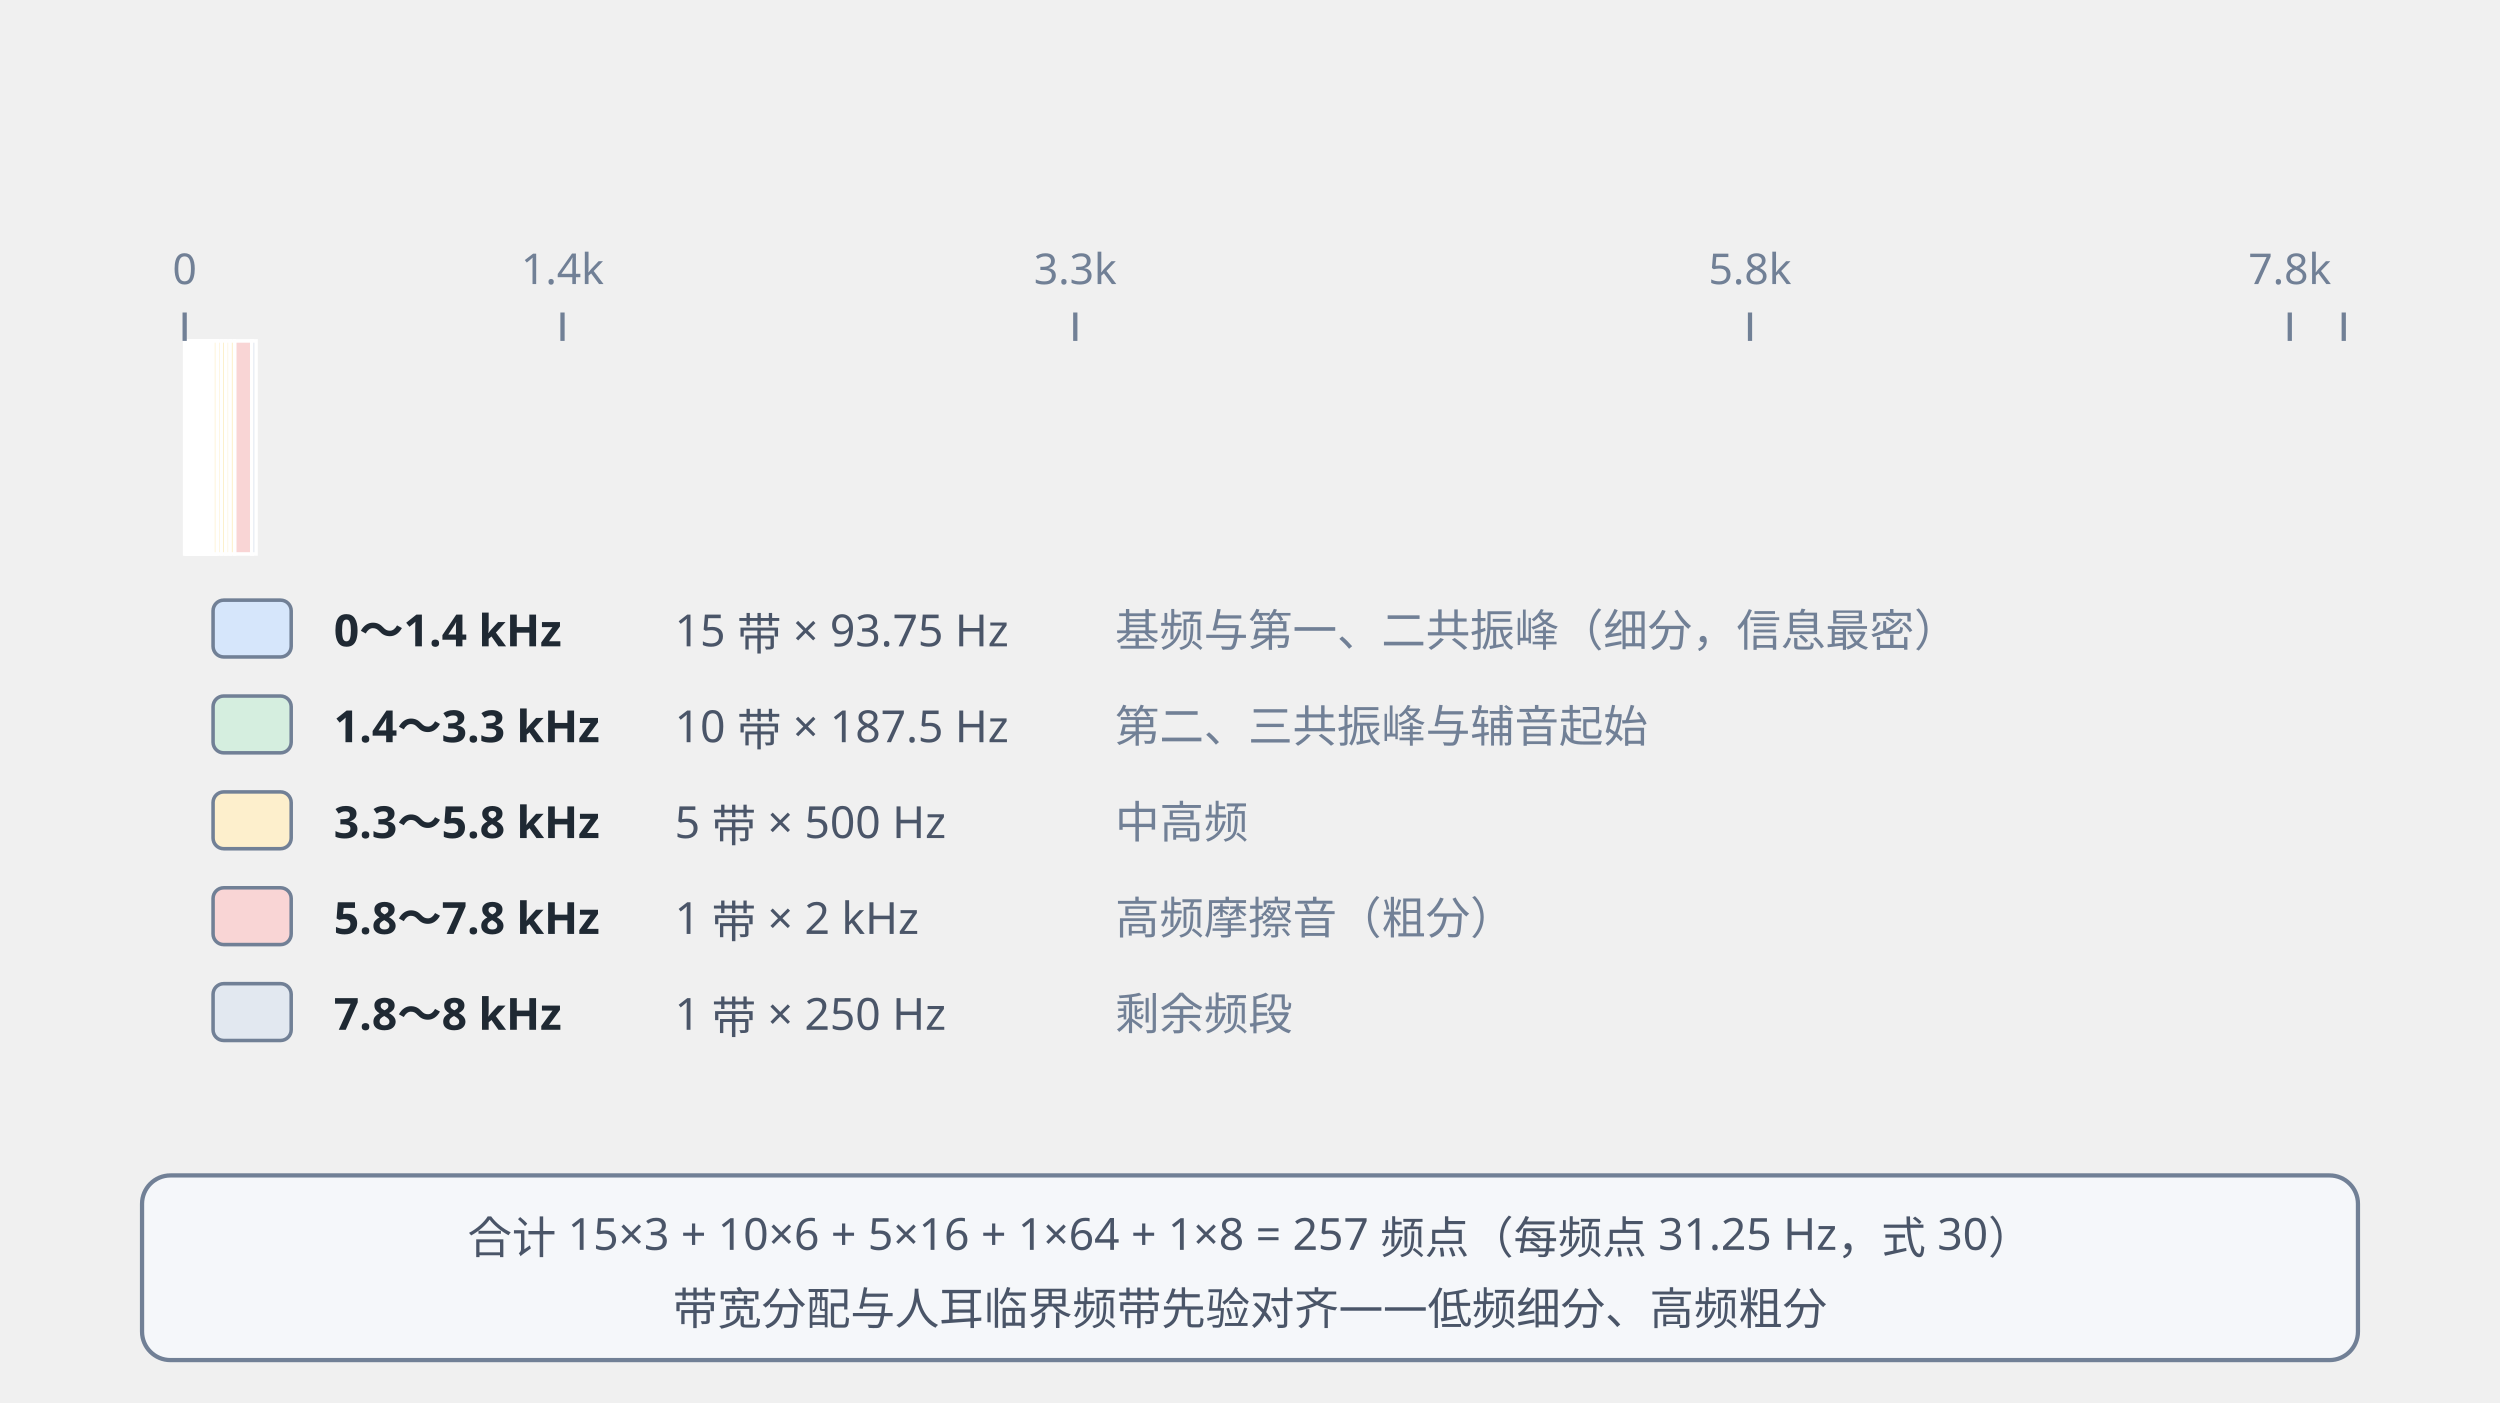
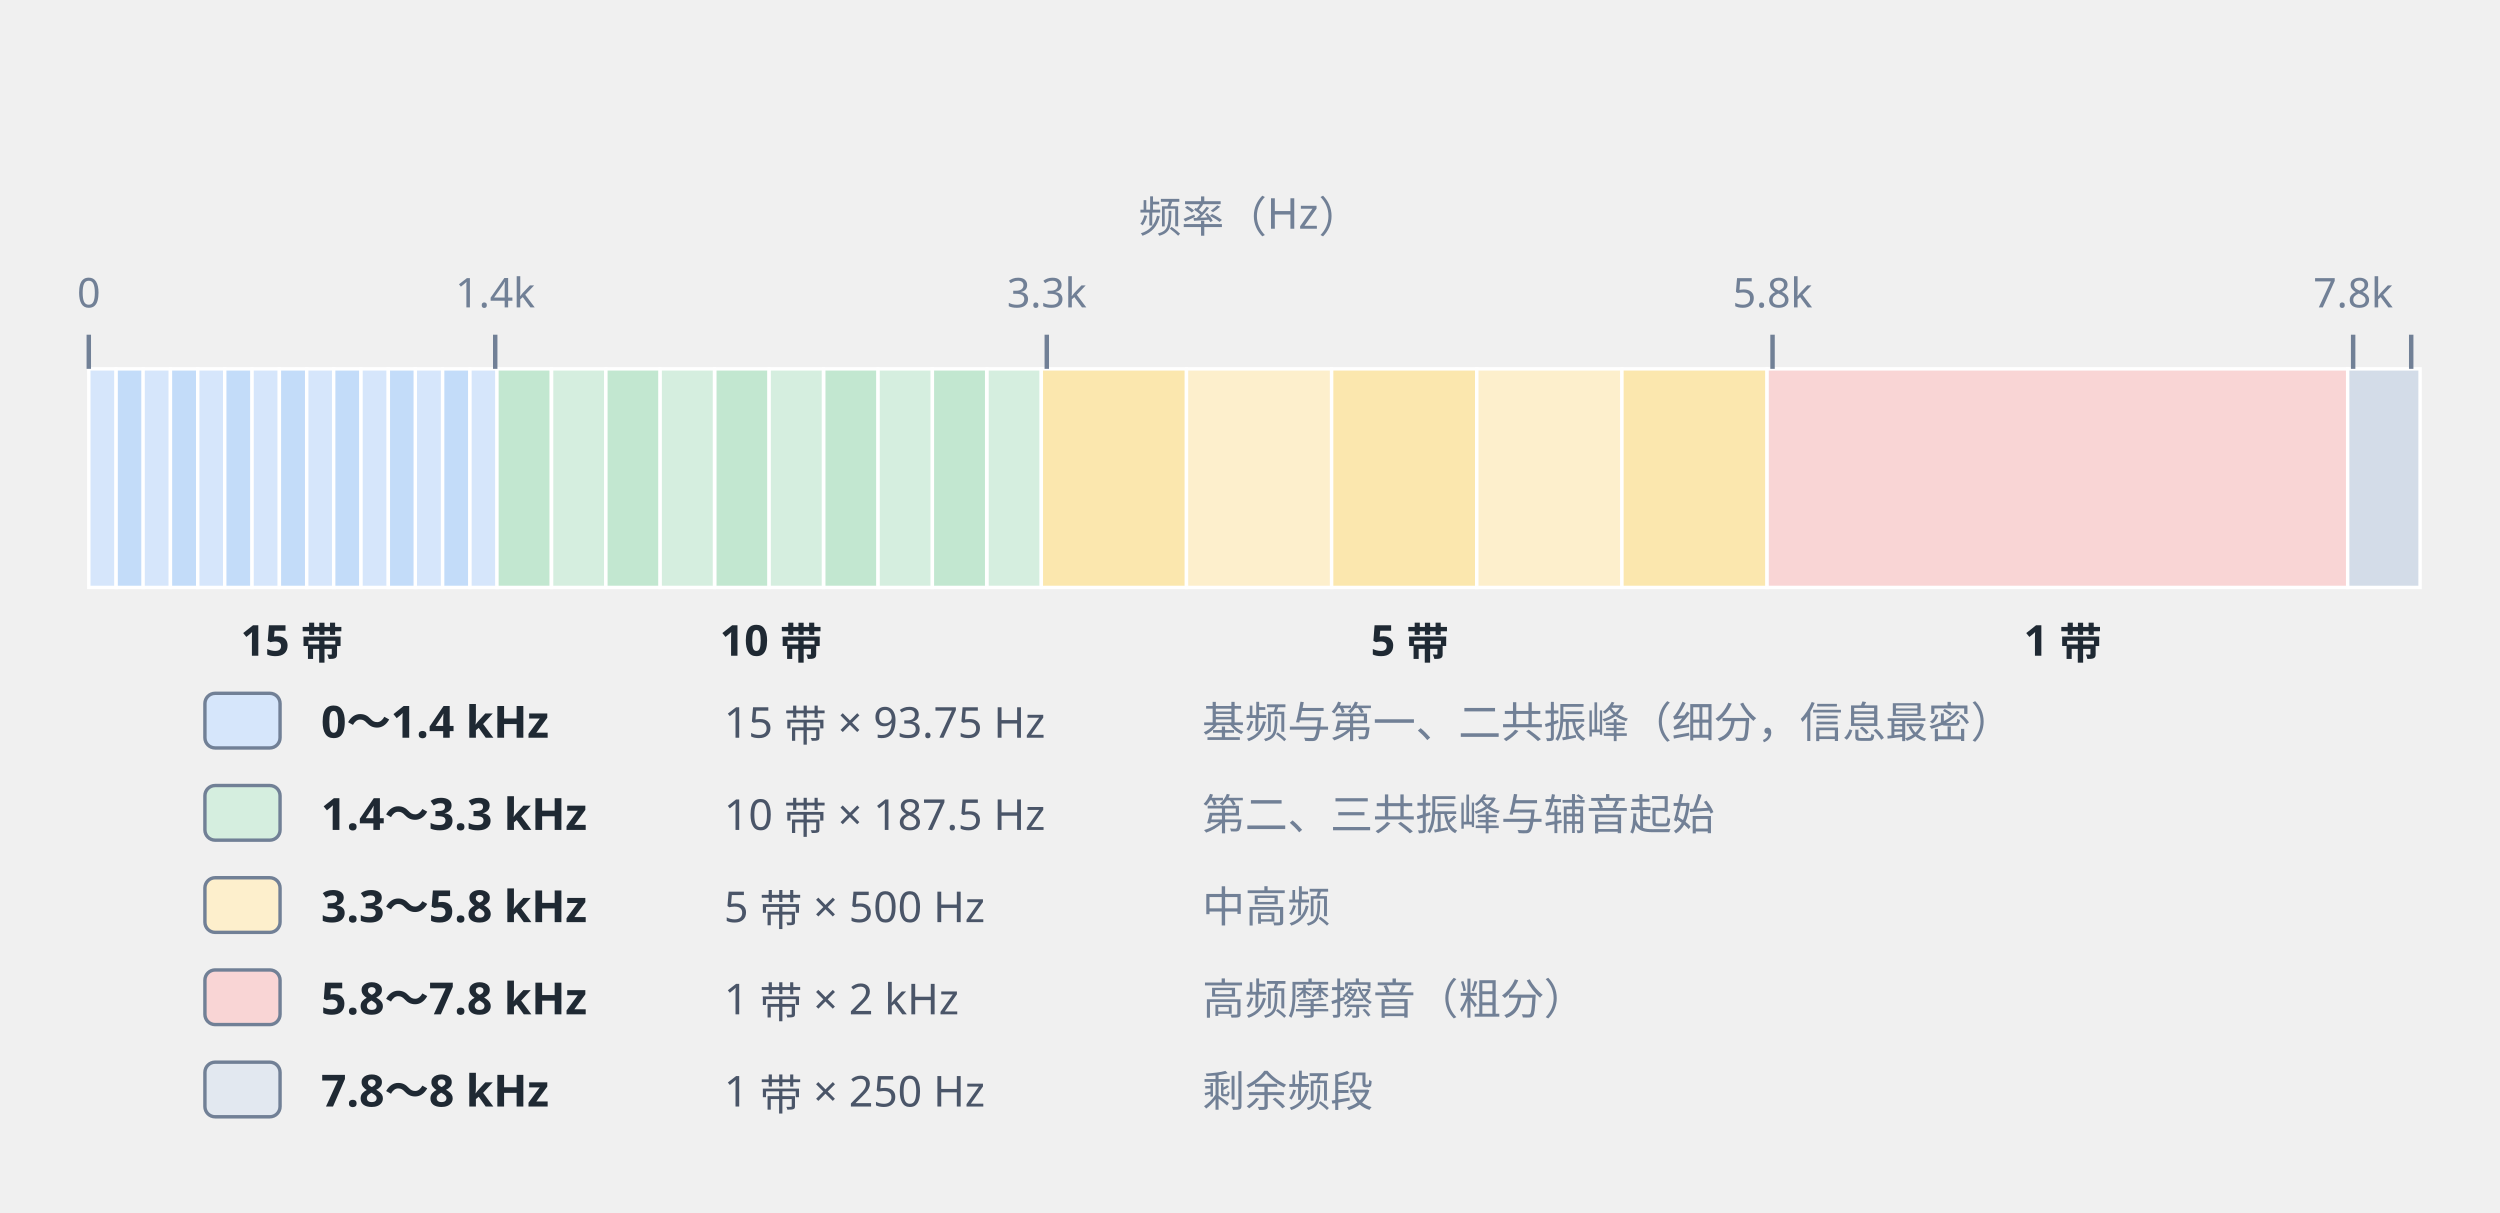
- <svg xmlns="http://www.w3.org/2000/svg" width="704" height="395" font-family="Microsoft YaHei">
-   <rect x="52.0" y="96" width="1.2" height="60" fill="#D6E6FB" stroke="#FFFFFF" stroke-width="1" />
-   <rect x="52.2" y="96" width="1.2" height="60" fill="#C3DCF9" stroke="#FFFFFF" stroke-width="1" />
-   <rect x="52.5" y="96" width="1.2" height="60" fill="#D6E6FB" stroke="#FFFFFF" stroke-width="1" />
-   <rect x="52.7" y="96" width="1.2" height="60" fill="#C3DCF9" stroke="#FFFFFF" stroke-width="1" />
-   <rect x="52.9" y="96" width="1.2" height="60" fill="#D6E6FB" stroke="#FFFFFF" stroke-width="1" />
-   <rect x="53.1" y="96" width="1.2" height="60" fill="#C3DCF9" stroke="#FFFFFF" stroke-width="1" />
-   <rect x="53.4" y="96" width="1.2" height="60" fill="#D6E6FB" stroke="#FFFFFF" stroke-width="1" />
-   <rect x="53.6" y="96" width="1.2" height="60" fill="#C3DCF9" stroke="#FFFFFF" stroke-width="1" />
-   <rect x="53.8" y="96" width="1.2" height="60" fill="#D6E6FB" stroke="#FFFFFF" stroke-width="1" />
-   <rect x="54.1" y="96" width="1.2" height="60" fill="#C3DCF9" stroke="#FFFFFF" stroke-width="1" />
-   <rect x="54.3" y="96" width="1.2" height="60" fill="#D6E6FB" stroke="#FFFFFF" stroke-width="1" />
-   <rect x="54.5" y="96" width="1.2" height="60" fill="#C3DCF9" stroke="#FFFFFF" stroke-width="1" />
-   <rect x="54.7" y="96" width="1.2" height="60" fill="#D6E6FB" stroke="#FFFFFF" stroke-width="1" />
-   <rect x="55.0" y="96" width="1.2" height="60" fill="#C3DCF9" stroke="#FFFFFF" stroke-width="1" />
-   <rect x="55.2" y="96" width="1.2" height="60" fill="#D6E6FB" stroke="#FFFFFF" stroke-width="1" />
-   <rect x="55.4" y="96" width="1.2" height="60" fill="#C2E7D0" stroke="#FFFFFF" stroke-width="1" />
-   <rect x="55.9" y="96" width="1.2" height="60" fill="#D5EEDF" stroke="#FFFFFF" stroke-width="1" />
-   <rect x="56.3" y="96" width="1.2" height="60" fill="#C2E7D0" stroke="#FFFFFF" stroke-width="1" />
-   <rect x="56.8" y="96" width="1.2" height="60" fill="#D5EEDF" stroke="#FFFFFF" stroke-width="1" />
-   <rect x="57.2" y="96" width="1.2" height="60" fill="#C2E7D0" stroke="#FFFFFF" stroke-width="1" />
-   <rect x="57.7" y="96" width="1.2" height="60" fill="#D5EEDF" stroke="#FFFFFF" stroke-width="1" />
-   <rect x="58.2" y="96" width="1.2" height="60" fill="#C2E7D0" stroke="#FFFFFF" stroke-width="1" />
-   <rect x="58.6" y="96" width="1.2" height="60" fill="#D5EEDF" stroke="#FFFFFF" stroke-width="1" />
-   <rect x="59.1" y="96" width="1.2" height="60" fill="#C2E7D0" stroke="#FFFFFF" stroke-width="1" />
-   <rect x="59.5" y="96" width="1.2" height="60" fill="#D5EEDF" stroke="#FFFFFF" stroke-width="1" />
-   <rect x="60.0" y="96" width="1.2" height="60" fill="#FBE7AE" stroke="#FFFFFF" stroke-width="1" />
-   <rect x="61.2" y="96" width="1.2" height="60" fill="#FDEFCC" stroke="#FFFFFF" stroke-width="1" />
-   <rect x="62.4" y="96" width="1.2" height="60" fill="#FBE7AE" stroke="#FFFFFF" stroke-width="1" />
-   <rect x="63.6" y="96" width="1.2" height="60" fill="#FDEFCC" stroke="#FFFFFF" stroke-width="1" />
-   <rect x="64.8" y="96" width="1.2" height="60" fill="#FBE7AE" stroke="#FFFFFF" stroke-width="1" />
-   <rect x="66.1" y="96" width="4.9" height="60" fill="#F9D5D5" stroke="#FFFFFF" stroke-width="1" />
-   <rect x="70.9" y="96" width="1.2" height="60" fill="#D3DCE8" stroke="#FFFFFF" stroke-width="1" />
-   <line x1="52.0" y1="88" x2="52.0" y2="96" stroke="#718096" stroke-width="1.2" />
-   <text x="52.0" y="80" font-size="12" fill="#718096" text-anchor="middle" font-family="Microsoft YaHei">0</text>
-   <line x1="158.4" y1="88" x2="158.4" y2="96" stroke="#718096" stroke-width="1.2" />
-   <text x="158.4" y="80" font-size="12" fill="#718096" text-anchor="middle" font-family="Microsoft YaHei">1.4k</text>
-   <line x1="302.8" y1="88" x2="302.8" y2="96" stroke="#718096" stroke-width="1.2" />
-   <text x="302.8" y="80" font-size="12" fill="#718096" text-anchor="middle" font-family="Microsoft YaHei">3.3k</text>
-   <line x1="492.8" y1="88" x2="492.8" y2="96" stroke="#718096" stroke-width="1.2" />
-   <text x="492.8" y="80" font-size="12" fill="#718096" text-anchor="middle" font-family="Microsoft YaHei">5.8k</text>
-   <line x1="644.8" y1="88" x2="644.8" y2="96" stroke="#718096" stroke-width="1.2" />
-   <text x="644.8" y="80" font-size="12" fill="#718096" text-anchor="middle" font-family="Microsoft YaHei">7.8k</text>
-   <line x1="660.0" y1="88" x2="660.0" y2="96" stroke="#718096" stroke-width="1.2" />
-   <rect x="60" y="169" width="22" height="16" rx="3" fill="#D6E6FB" stroke="#718096" stroke-width="1" />
-   <text x="94" y="182" font-size="12.5" font-weight="700" fill="#1F2933" text-anchor="start" font-family="Microsoft YaHei">0～1.4 kHz</text>
-   <text x="190" y="182" font-size="12.5" fill="#4A5568" text-anchor="start" font-family="Microsoft YaHei">15 带 × 93.75 Hz</text>
-   <text x="314" y="182" font-size="12.5" fill="#718096" text-anchor="start" font-family="Microsoft YaHei">基频与第一、二共振峰（细分，信息最密）</text>
-   <rect x="60" y="196" width="22" height="16" rx="3" fill="#D5EEDF" stroke="#718096" stroke-width="1" />
-   <text x="94" y="209" font-size="12.5" font-weight="700" fill="#1F2933" text-anchor="start" font-family="Microsoft YaHei">1.4～3.3 kHz</text>
-   <text x="190" y="209" font-size="12.5" fill="#4A5568" text-anchor="start" font-family="Microsoft YaHei">10 带 × 187.5 Hz</text>
-   <text x="314" y="209" font-size="12.5" fill="#718096" text-anchor="start" font-family="Microsoft YaHei">第二、三共振峰与辅音起始</text>
-   <rect x="60" y="223" width="22" height="16" rx="3" fill="#FDEFCC" stroke="#718096" stroke-width="1" />
-   <text x="94" y="236" font-size="12.5" font-weight="700" fill="#1F2933" text-anchor="start" font-family="Microsoft YaHei">3.3～5.8 kHz</text>
-   <text x="190" y="236" font-size="12.5" fill="#4A5568" text-anchor="start" font-family="Microsoft YaHei">5 带 × 500 Hz</text>
-   <text x="314" y="236" font-size="12.5" fill="#718096" text-anchor="start" font-family="Microsoft YaHei">中高频</text>
-   <rect x="60" y="250" width="22" height="16" rx="3" fill="#F9D5D5" stroke="#718096" stroke-width="1" />
-   <text x="94" y="263" font-size="12.5" font-weight="700" fill="#1F2933" text-anchor="start" font-family="Microsoft YaHei">5.8～7.8 kHz</text>
-   <text x="190" y="263" font-size="12.5" fill="#4A5568" text-anchor="start" font-family="Microsoft YaHei">1 带 × 2 kHz</text>
-   <text x="314" y="263" font-size="12.5" fill="#718096" text-anchor="start" font-family="Microsoft YaHei">高频摩擦音（粗分）</text>
-   <rect x="60" y="277" width="22" height="16" rx="3" fill="#E2E8F0" stroke="#718096" stroke-width="1" />
-   <text x="94" y="290" font-size="12.5" font-weight="700" fill="#1F2933" text-anchor="start" font-family="Microsoft YaHei">7.8～8 kHz</text>
-   <text x="190" y="290" font-size="12.5" fill="#4A5568" text-anchor="start" font-family="Microsoft YaHei">1 带 × 250 Hz</text>
-   <text x="314" y="290" font-size="12.5" fill="#718096" text-anchor="start" font-family="Microsoft YaHei">剩余频段</text>
-   <rect x="40" y="331" width="624" height="52" rx="8" fill="#F5F7FA" stroke="#718096" stroke-width="1.2" />
-   <text x="352" y="353" font-size="12.5" fill="#4A5568" text-anchor="middle" font-family="Microsoft YaHei">合计 15×3 + 10×6 + 5×16 + 1×64 + 1×8 = 257 频点（每频点 31.25 Hz，式 30）</text>
-   <text x="352" y="373" font-size="12.5" fill="#4A5568" text-anchor="middle" font-family="Microsoft YaHei">带宽分配与人耳临界频带先验对齐——低频细分、高频粗分</text>
+ <svg xmlns="http://www.w3.org/2000/svg" width="732" height="355" font-family="Microsoft YaHei">
+   <text x="366.0" y="68" font-size="12.5" fill="#718096" text-anchor="middle" font-family="Microsoft YaHei">频率（Hz）</text>
+   <rect x="26.0" y="108" width="8.0" height="64" fill="#D6E6FB" stroke="#FFFFFF" stroke-width="1" />
+   <rect x="34.0" y="108" width="8.0" height="64" fill="#C3DCF9" stroke="#FFFFFF" stroke-width="1" />
+   <rect x="41.9" y="108" width="8.0" height="64" fill="#D6E6FB" stroke="#FFFFFF" stroke-width="1" />
+   <rect x="49.9" y="108" width="8.0" height="64" fill="#C3DCF9" stroke="#FFFFFF" stroke-width="1" />
+   <rect x="57.9" y="108" width="8.0" height="64" fill="#D6E6FB" stroke="#FFFFFF" stroke-width="1" />
+   <rect x="65.8" y="108" width="8.0" height="64" fill="#C3DCF9" stroke="#FFFFFF" stroke-width="1" />
+   <rect x="73.8" y="108" width="8.0" height="64" fill="#D6E6FB" stroke="#FFFFFF" stroke-width="1" />
+   <rect x="81.8" y="108" width="8.0" height="64" fill="#C3DCF9" stroke="#FFFFFF" stroke-width="1" />
+   <rect x="89.8" y="108" width="8.0" height="64" fill="#D6E6FB" stroke="#FFFFFF" stroke-width="1" />
+   <rect x="97.7" y="108" width="8.0" height="64" fill="#C3DCF9" stroke="#FFFFFF" stroke-width="1" />
+   <rect x="105.7" y="108" width="8.0" height="64" fill="#D6E6FB" stroke="#FFFFFF" stroke-width="1" />
+   <rect x="113.7" y="108" width="8.0" height="64" fill="#C3DCF9" stroke="#FFFFFF" stroke-width="1" />
+   <rect x="121.6" y="108" width="8.0" height="64" fill="#D6E6FB" stroke="#FFFFFF" stroke-width="1" />
+   <rect x="129.6" y="108" width="8.0" height="64" fill="#C3DCF9" stroke="#FFFFFF" stroke-width="1" />
+   <rect x="137.6" y="108" width="8.0" height="64" fill="#D6E6FB" stroke="#FFFFFF" stroke-width="1" />
+   <rect x="145.5" y="108" width="15.9" height="64" fill="#C2E7D0" stroke="#FFFFFF" stroke-width="1" />
+   <rect x="161.5" y="108" width="15.9" height="64" fill="#D5EEDF" stroke="#FFFFFF" stroke-width="1" />
+   <rect x="177.4" y="108" width="15.9" height="64" fill="#C2E7D0" stroke="#FFFFFF" stroke-width="1" />
+   <rect x="193.3" y="108" width="15.9" height="64" fill="#D5EEDF" stroke="#FFFFFF" stroke-width="1" />
+   <rect x="209.3" y="108" width="15.9" height="64" fill="#C2E7D0" stroke="#FFFFFF" stroke-width="1" />
+   <rect x="225.2" y="108" width="15.9" height="64" fill="#D5EEDF" stroke="#FFFFFF" stroke-width="1" />
+   <rect x="241.2" y="108" width="15.9" height="64" fill="#C2E7D0" stroke="#FFFFFF" stroke-width="1" />
+   <rect x="257.1" y="108" width="15.9" height="64" fill="#D5EEDF" stroke="#FFFFFF" stroke-width="1" />
+   <rect x="273.0" y="108" width="15.9" height="64" fill="#C2E7D0" stroke="#FFFFFF" stroke-width="1" />
+   <rect x="289.0" y="108" width="15.9" height="64" fill="#D5EEDF" stroke="#FFFFFF" stroke-width="1" />
+   <rect x="304.9" y="108" width="42.5" height="64" fill="#FBE7AE" stroke="#FFFFFF" stroke-width="1" />
+   <rect x="347.4" y="108" width="42.5" height="64" fill="#FDEFCC" stroke="#FFFFFF" stroke-width="1" />
+   <rect x="389.9" y="108" width="42.5" height="64" fill="#FBE7AE" stroke="#FFFFFF" stroke-width="1" />
+   <rect x="432.4" y="108" width="42.5" height="64" fill="#FDEFCC" stroke="#FFFFFF" stroke-width="1" />
+   <rect x="474.9" y="108" width="42.5" height="64" fill="#FBE7AE" stroke="#FFFFFF" stroke-width="1" />
+   <rect x="517.4" y="108" width="170.0" height="64" fill="#F9D5D5" stroke="#FFFFFF" stroke-width="1" />
+   <rect x="687.4" y="108" width="21.2" height="64" fill="#D3DCE8" stroke="#FFFFFF" stroke-width="1" />
+   <text x="85.5" y="192" font-size="12.5" font-weight="700" fill="#1F2933" text-anchor="middle" font-family="Microsoft YaHei">15 带</text>
+   <text x="225.8" y="192" font-size="12.5" font-weight="700" fill="#1F2933" text-anchor="middle" font-family="Microsoft YaHei">10 带</text>
+   <text x="412.8" y="192" font-size="12.5" font-weight="700" fill="#1F2933" text-anchor="middle" font-family="Microsoft YaHei">5 带</text>
+   <text x="604.0" y="192" font-size="12.5" font-weight="700" fill="#1F2933" text-anchor="middle" font-family="Microsoft YaHei">1 带</text>
+   <line x1="26.0" y1="98" x2="26.0" y2="108" stroke="#718096" stroke-width="1.3" />
+   <text x="26.0" y="90" font-size="12" fill="#718096" text-anchor="middle" font-family="Microsoft YaHei">0</text>
+   <line x1="145.0" y1="98" x2="145.0" y2="108" stroke="#718096" stroke-width="1.3" />
+   <text x="145.0" y="90" font-size="12" fill="#718096" text-anchor="middle" font-family="Microsoft YaHei">1.4k</text>
+   <line x1="306.5" y1="98" x2="306.5" y2="108" stroke="#718096" stroke-width="1.3" />
+   <text x="306.5" y="90" font-size="12" fill="#718096" text-anchor="middle" font-family="Microsoft YaHei">3.3k</text>
+   <line x1="519.0" y1="98" x2="519.0" y2="108" stroke="#718096" stroke-width="1.3" />
+   <text x="519.0" y="90" font-size="12" fill="#718096" text-anchor="middle" font-family="Microsoft YaHei">5.8k</text>
+   <line x1="689.0" y1="98" x2="689.0" y2="108" stroke="#718096" stroke-width="1.3" />
+   <text x="689.0" y="90" font-size="12" fill="#718096" text-anchor="middle" font-family="Microsoft YaHei">7.8k</text>
+   <line x1="706.0" y1="98" x2="706.0" y2="108" stroke="#718096" stroke-width="1.3" />
+   <rect x="60" y="203" width="22" height="16" rx="3" fill="#D6E6FB" stroke="#718096" stroke-width="1" />
+   <text x="94" y="216" font-size="13" font-weight="700" fill="#1F2933" text-anchor="start" font-family="Microsoft YaHei">0～1.4 kHz</text>
+   <text x="212" y="216" font-size="12.5" fill="#4A5568" text-anchor="start" font-family="Microsoft YaHei">15 带 × 93.75 Hz</text>
+   <text x="352" y="216" font-size="12.5" fill="#718096" text-anchor="start" font-family="Microsoft YaHei">基频与第一、二共振峰（细分，信息最密）</text>
+   <rect x="60" y="230" width="22" height="16" rx="3" fill="#D5EEDF" stroke="#718096" stroke-width="1" />
+   <text x="94" y="243" font-size="13" font-weight="700" fill="#1F2933" text-anchor="start" font-family="Microsoft YaHei">1.4～3.3 kHz</text>
+   <text x="212" y="243" font-size="12.5" fill="#4A5568" text-anchor="start" font-family="Microsoft YaHei">10 带 × 187.5 Hz</text>
+   <text x="352" y="243" font-size="12.5" fill="#718096" text-anchor="start" font-family="Microsoft YaHei">第二、三共振峰与辅音起始</text>
+   <rect x="60" y="257" width="22" height="16" rx="3" fill="#FDEFCC" stroke="#718096" stroke-width="1" />
+   <text x="94" y="270" font-size="13" font-weight="700" fill="#1F2933" text-anchor="start" font-family="Microsoft YaHei">3.3～5.8 kHz</text>
+   <text x="212" y="270" font-size="12.5" fill="#4A5568" text-anchor="start" font-family="Microsoft YaHei">5 带 × 500 Hz</text>
+   <text x="352" y="270" font-size="12.5" fill="#718096" text-anchor="start" font-family="Microsoft YaHei">中高频</text>
+   <rect x="60" y="284" width="22" height="16" rx="3" fill="#F9D5D5" stroke="#718096" stroke-width="1" />
+   <text x="94" y="297" font-size="13" font-weight="700" fill="#1F2933" text-anchor="start" font-family="Microsoft YaHei">5.8～7.8 kHz</text>
+   <text x="212" y="297" font-size="12.5" fill="#4A5568" text-anchor="start" font-family="Microsoft YaHei">1 带 × 2 kHz</text>
+   <text x="352" y="297" font-size="12.5" fill="#718096" text-anchor="start" font-family="Microsoft YaHei">高频摩擦音（粗分）</text>
+   <rect x="60" y="311" width="22" height="16" rx="3" fill="#E2E8F0" stroke="#718096" stroke-width="1" />
+   <text x="94" y="324" font-size="13" font-weight="700" fill="#1F2933" text-anchor="start" font-family="Microsoft YaHei">7.8～8 kHz</text>
+   <text x="212" y="324" font-size="12.5" fill="#4A5568" text-anchor="start" font-family="Microsoft YaHei">1 带 × 250 Hz</text>
+   <text x="352" y="324" font-size="12.5" fill="#718096" text-anchor="start" font-family="Microsoft YaHei">剩余频段</text>
</svg>
